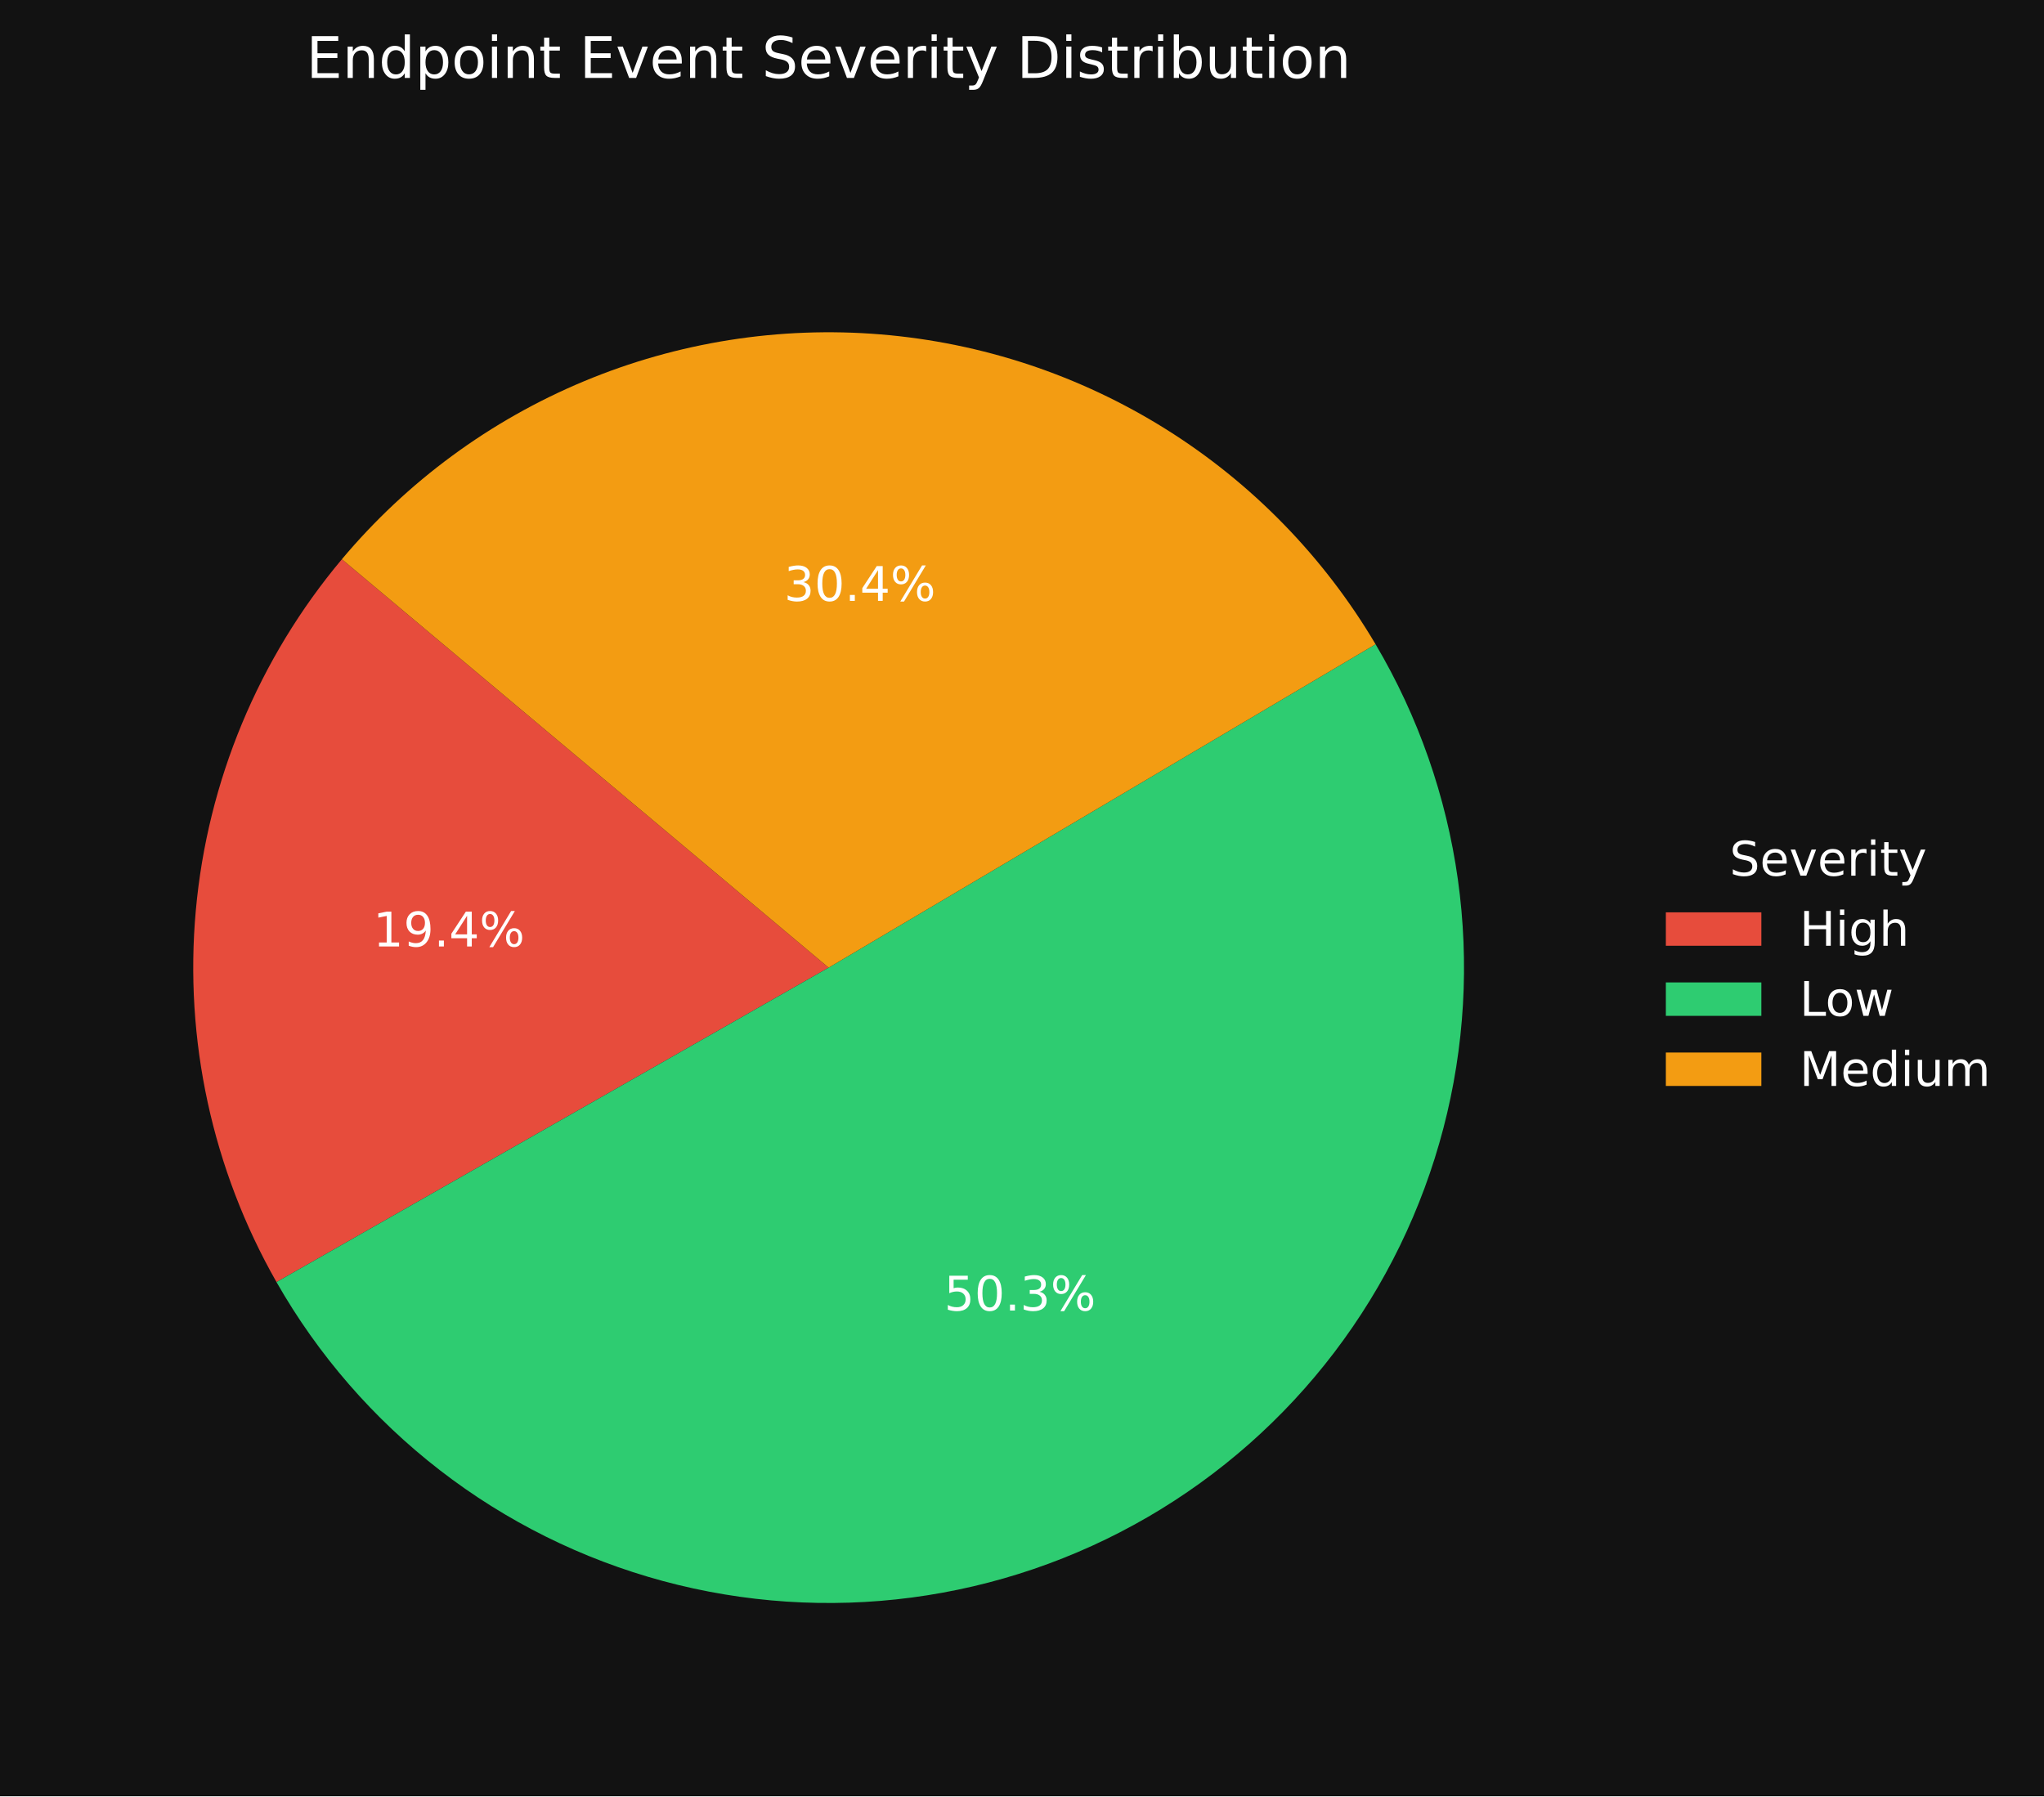
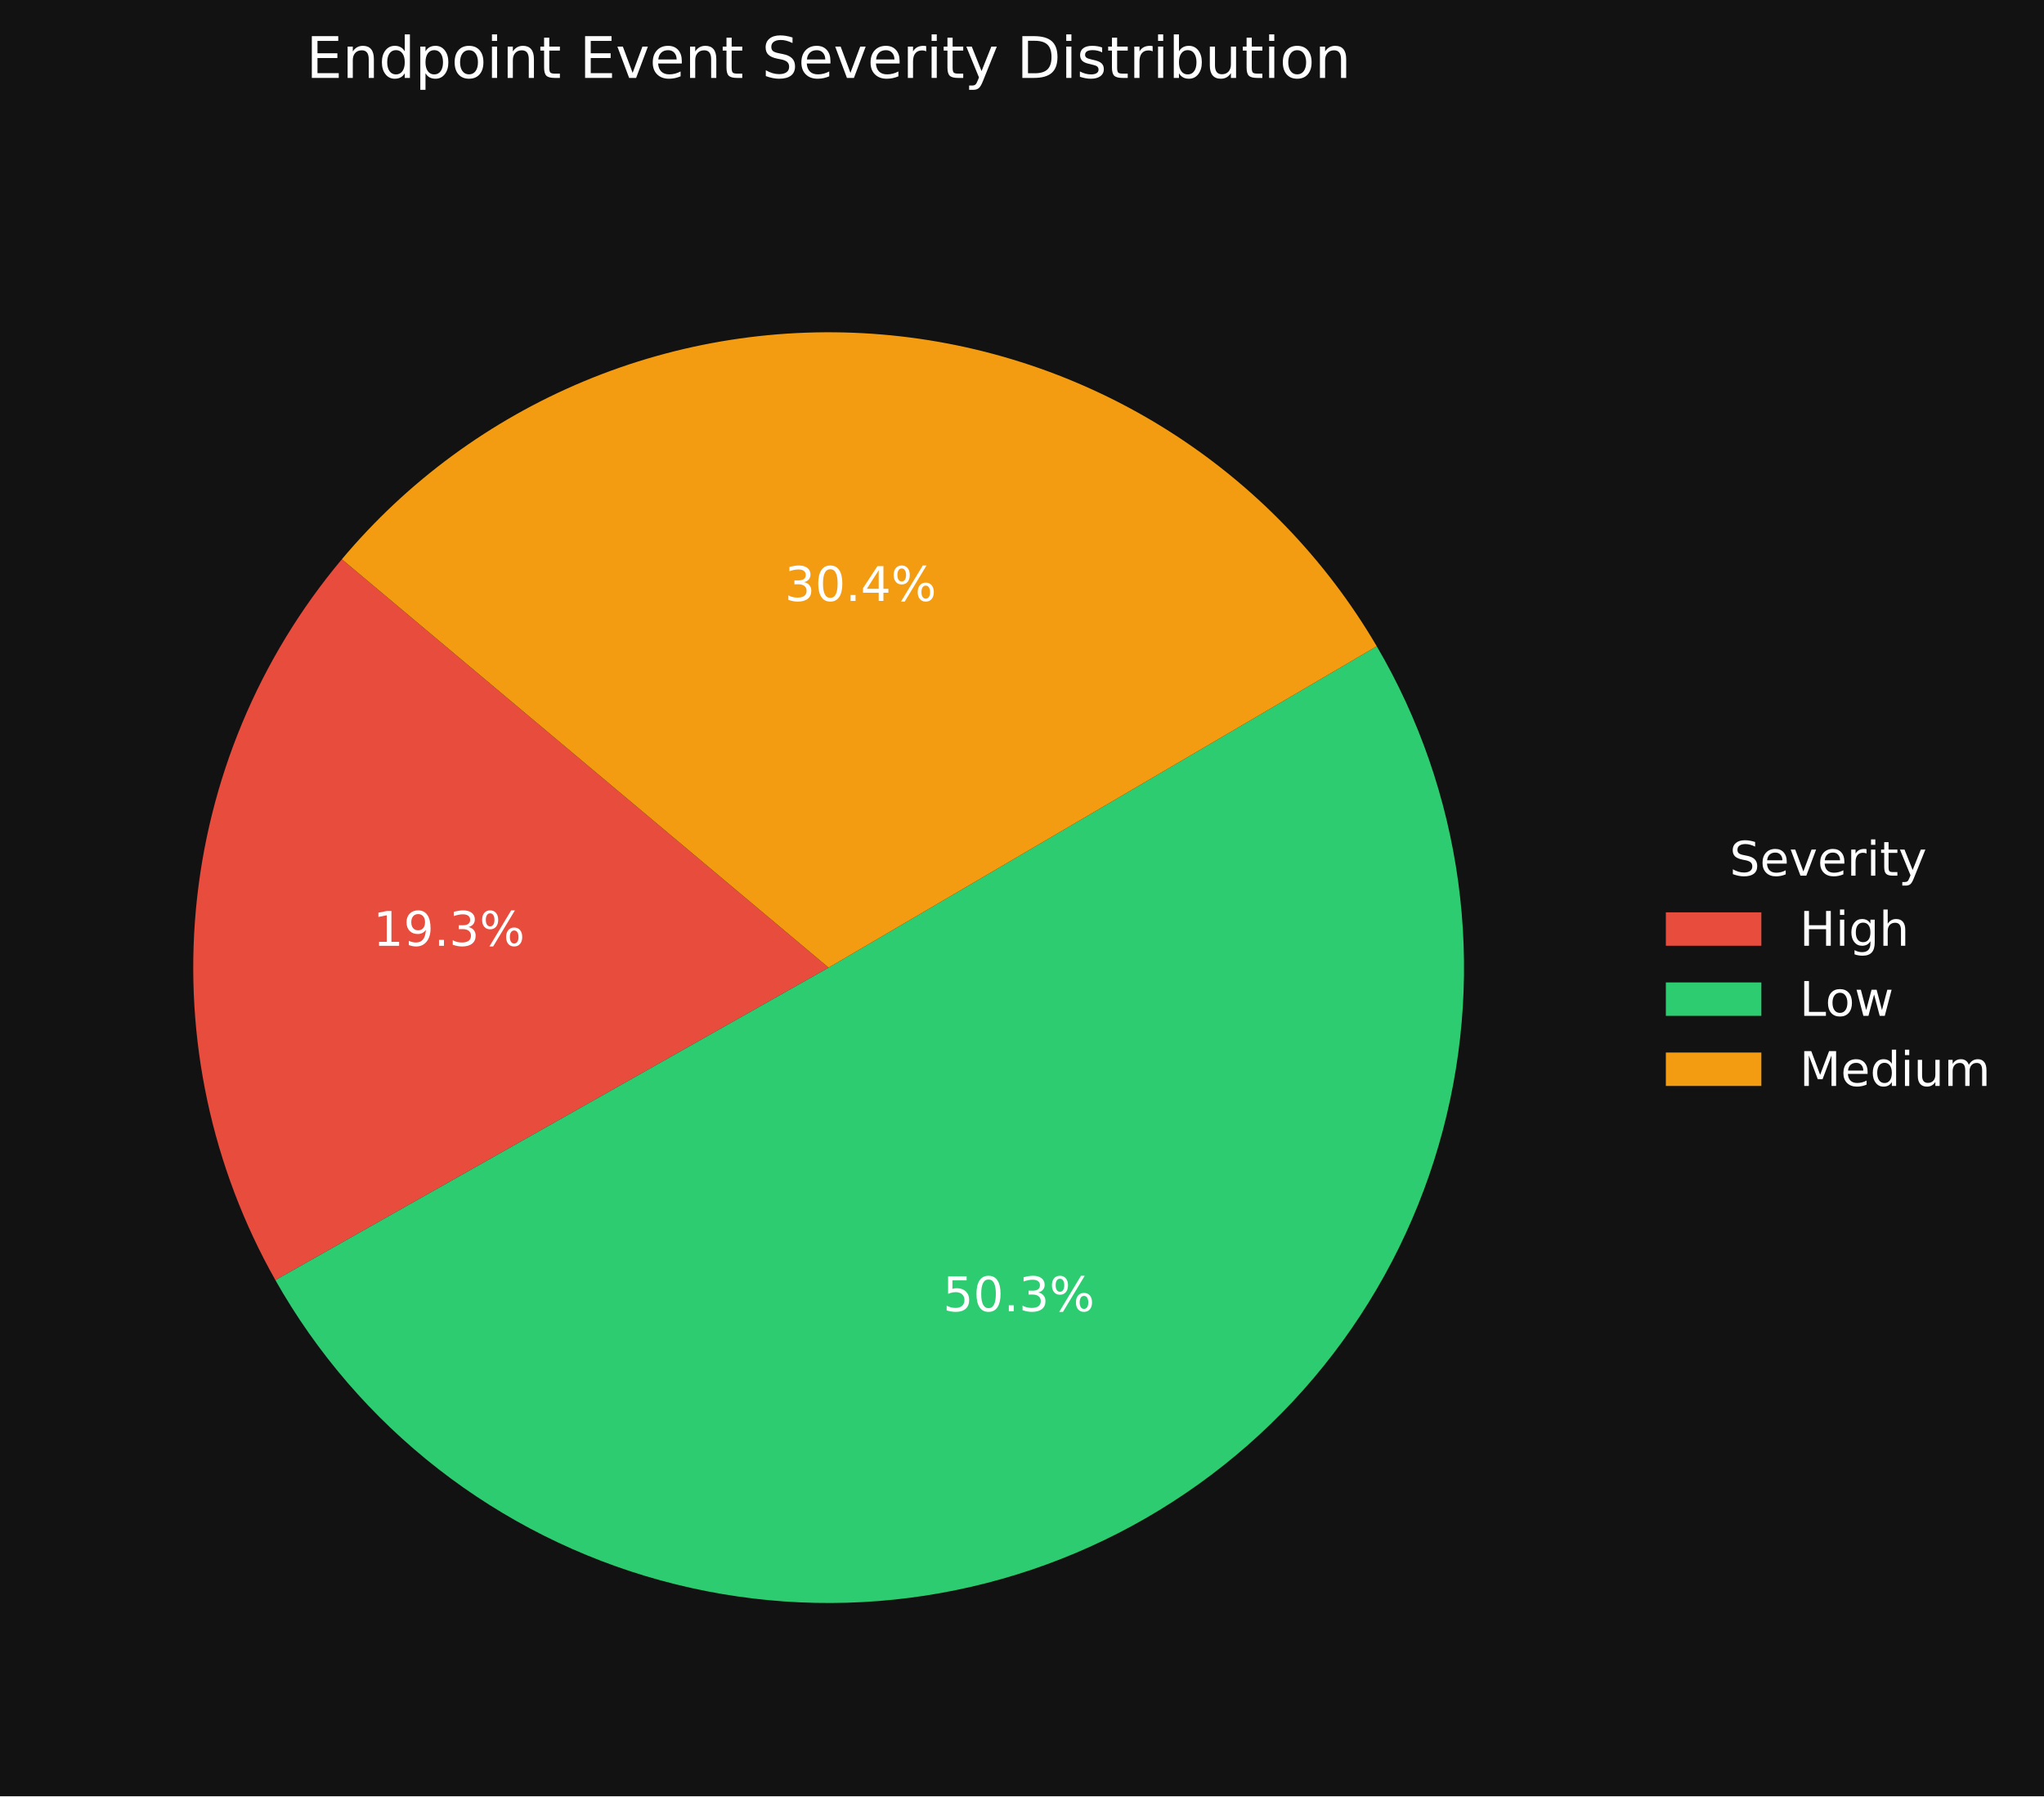
<svg xmlns="http://www.w3.org/2000/svg" xmlns:xlink="http://www.w3.org/1999/xlink" width="428.026pt" height="376.158pt" viewBox="0 0 428.026 376.158" version="1.1">
  <defs>
    <style type="text/css">*{stroke-linejoin: round; stroke-linecap: butt}</style>
  </defs>
  <g id="figure_1">
    <g id="patch_1">
      <path d="M 0 376.158  L 428.026 376.158  L 428.026 -0  L 0 -0  z " style="fill: #121212" />
    </g>
    <g id="axes_1">
      <g id="patch_2">
-         <path d="M 71.593 117.111  C 54.13 137.923 43.453 163.593 41.005 190.651  C 38.557 217.709 44.455 244.878 57.9 268.486  L 173.52 202.638  z " style="fill: #e74c3c" />
+         <path d="M 71.593 117.111  C 54.181 137.863 43.514 163.445 41.026 190.419  C 38.539 217.393 44.347 244.494 57.67 268.08  L 173.52 202.638  z " style="fill: #e74c3c" />
      </g>
      <g id="patch_3">
-         <path d="M 57.9 268.486  C 66.592 283.748 78.221 297.14 92.114 307.886  C 106.008 318.632 121.892 326.521 138.85 331.098  C 155.807 335.674 173.504 336.848 190.917 334.552  C 208.331 332.255 225.118 326.533 240.309 317.717  C 255.5 308.9 268.796 297.163 279.428 283.182  C 290.06 269.202 297.82 253.253 302.258 236.259  C 306.696 219.265 307.726 201.559 305.287 184.165  C 302.849 166.771 296.99 150.031 288.05 134.912  L 173.52 202.638  z " style="fill: #2ecc71" />
+         <path d="M 57.67 268.08  C 66.308 283.372 77.889 296.803 91.743 307.598  C 105.598 318.392 121.453 326.337 138.393 330.974  C 155.333 335.61 173.024 336.847 190.444 334.613  C 207.865 332.379 224.671 326.718 239.893 317.957  C 255.115 309.196 268.452 297.507 279.135 283.567  C 289.817 269.626 297.634 253.707 302.134 236.73  C 306.634 219.754 307.729 202.053 305.355 184.651  C 302.98 167.249 297.184 150.489 288.301 135.338  L 173.52 202.638  z " style="fill: #2ecc71" />
      </g>
      <g id="patch_4">
-         <path d="M 288.05 134.912  C 277.223 116.602 262.161 101.153 244.131 89.864  C 226.102 78.576 205.626 71.773 184.426 70.03  C 163.225 68.286 141.913 71.652 122.282 79.844  C 102.65 88.035 85.267 100.816 71.593 117.111  L 173.52 202.638  z " style="fill: #f39c12" />
+         <path d="M 288.301 135.338  C 277.52 116.952 262.478 101.422 244.445 90.061  C 226.412 78.7 205.91 71.837 184.672 70.05  C 163.433 68.264 142.073 71.607 122.396 79.796  C 102.718 87.985 85.293 100.784 71.593 117.111  L 173.52 202.638  z " style="fill: #f39c12" />
      </g>
      <g id="matplotlib.axis_1" />
      <g id="matplotlib.axis_2" />
      <g id="text_1">
-         <g style="fill: #ffffff" transform="translate(78.12744 198.2052) scale(0.1 -0.1)">
+         <g style="fill: #ffffff" transform="translate(78.14017 198.0659) scale(0.1 -0.1)">
          <defs>
            <path id="DejaVuSans-31" d="M 794 531  L 1825 531  L 1825 4091  L 703 3866  L 703 4441  L 1819 4666  L 2450 4666  L 2450 531  L 3481 531  L 3481 0  L 794 0  L 794 531  z " transform="scale(0.015625)" />
            <path id="DejaVuSans-39" d="M 703 97  L 703 672  Q 941 559 1184 500  Q 1428 441 1663 441  Q 2288 441 2617 861  Q 2947 1281 2994 2138  Q 2813 1869 2534 1725  Q 2256 1581 1919 1581  Q 1219 1581 811 2004  Q 403 2428 403 3163  Q 403 3881 828 4315  Q 1253 4750 1959 4750  Q 2769 4750 3195 4129  Q 3622 3509 3622 2328  Q 3622 1225 3098 567  Q 2575 -91 1691 -91  Q 1453 -91 1209 -44  Q 966 3 703 97  z M 1959 2075  Q 2384 2075 2632 2365  Q 2881 2656 2881 3163  Q 2881 3666 2632 3958  Q 2384 4250 1959 4250  Q 1534 4250 1286 3958  Q 1038 3666 1038 3163  Q 1038 2656 1286 2365  Q 1534 2075 1959 2075  z " transform="scale(0.015625)" />
            <path id="DejaVuSans-2e" d="M 684 794  L 1344 794  L 1344 0  L 684 0  L 684 794  z " transform="scale(0.015625)" />
-             <path id="DejaVuSans-34" d="M 2419 4116  L 825 1625  L 2419 1625  L 2419 4116  z M 2253 4666  L 3047 4666  L 3047 1625  L 3713 1625  L 3713 1100  L 3047 1100  L 3047 0  L 2419 0  L 2419 1100  L 313 1100  L 313 1709  L 2253 4666  z " transform="scale(0.015625)" />
+             <path id="DejaVuSans-33" d="M 2597 2516  Q 3050 2419 3304 2112  Q 3559 1806 3559 1356  Q 3559 666 3084 287  Q 2609 -91 1734 -91  Q 1441 -91 1130 -33  Q 819 25 488 141  L 488 750  Q 750 597 1062 519  Q 1375 441 1716 441  Q 2309 441 2620 675  Q 2931 909 2931 1356  Q 2931 1769 2642 2001  Q 2353 2234 1838 2234  L 1294 2234  L 1294 2753  L 1863 2753  Q 2328 2753 2575 2939  Q 2822 3125 2822 3475  Q 2822 3834 2567 4026  Q 2313 4219 1838 4219  Q 1578 4219 1281 4162  Q 984 4106 628 3988  L 628 4550  Q 988 4650 1302 4700  Q 1616 4750 1894 4750  Q 2613 4750 3031 4423  Q 3450 4097 3450 3541  Q 3450 3153 3228 2886  Q 3006 2619 2597 2516  z " transform="scale(0.015625)" />
            <path id="DejaVuSans-25" d="M 4653 2053  Q 4381 2053 4226 1822  Q 4072 1591 4072 1178  Q 4072 772 4226 539  Q 4381 306 4653 306  Q 4919 306 5073 539  Q 5228 772 5228 1178  Q 5228 1588 5073 1820  Q 4919 2053 4653 2053  z M 4653 2450  Q 5147 2450 5437 2106  Q 5728 1763 5728 1178  Q 5728 594 5436 251  Q 5144 -91 4653 -91  Q 4153 -91 3862 251  Q 3572 594 3572 1178  Q 3572 1766 3864 2108  Q 4156 2450 4653 2450  z M 1428 4353  Q 1159 4353 1004 4120  Q 850 3888 850 3481  Q 850 3069 1003 2837  Q 1156 2606 1428 2606  Q 1700 2606 1854 2837  Q 2009 3069 2009 3481  Q 2009 3884 1853 4118  Q 1697 4353 1428 4353  z M 4250 4750  L 4750 4750  L 1831 -91  L 1331 -91  L 4250 4750  z M 1428 4750  Q 1922 4750 2215 4408  Q 2509 4066 2509 3481  Q 2509 2891 2217 2550  Q 1925 2209 1428 2209  Q 931 2209 642 2551  Q 353 2894 353 3481  Q 353 4063 643 4406  Q 934 4750 1428 4750  z " transform="scale(0.015625)" />
          </defs>
          <use xlink:href="#DejaVuSans-31" />
          <use xlink:href="#DejaVuSans-39" transform="translate(63.62305 0)" />
          <use xlink:href="#DejaVuSans-2e" transform="translate(127.2461 0)" />
-           <use xlink:href="#DejaVuSans-34" transform="translate(159.0332 0)" />
+           <use xlink:href="#DejaVuSans-33" transform="translate(159.0332 0)" />
          <use xlink:href="#DejaVuSans-25" transform="translate(222.6562 0)" />
        </g>
      </g>
      <g id="text_2">
-         <g style="fill: #ffffff" transform="translate(197.7098 274.4448) scale(0.1 -0.1)">
+         <g style="fill: #ffffff" transform="translate(197.4604 274.5889) scale(0.1 -0.1)">
          <defs>
            <path id="DejaVuSans-35" d="M 691 4666  L 3169 4666  L 3169 4134  L 1269 4134  L 1269 2991  Q 1406 3038 1543 3061  Q 1681 3084 1819 3084  Q 2600 3084 3056 2656  Q 3513 2228 3513 1497  Q 3513 744 3044 326  Q 2575 -91 1722 -91  Q 1428 -91 1123 -41  Q 819 9 494 109  L 494 744  Q 775 591 1075 516  Q 1375 441 1709 441  Q 2250 441 2565 725  Q 2881 1009 2881 1497  Q 2881 1984 2565 2268  Q 2250 2553 1709 2553  Q 1456 2553 1204 2497  Q 953 2441 691 2322  L 691 4666  z " transform="scale(0.015625)" />
            <path id="DejaVuSans-30" d="M 2034 4250  Q 1547 4250 1301 3770  Q 1056 3291 1056 2328  Q 1056 1369 1301 889  Q 1547 409 2034 409  Q 2525 409 2770 889  Q 3016 1369 3016 2328  Q 3016 3291 2770 3770  Q 2525 4250 2034 4250  z M 2034 4750  Q 2819 4750 3233 4129  Q 3647 3509 3647 2328  Q 3647 1150 3233 529  Q 2819 -91 2034 -91  Q 1250 -91 836 529  Q 422 1150 422 2328  Q 422 3509 836 4129  Q 1250 4750 2034 4750  z " transform="scale(0.015625)" />
-             <path id="DejaVuSans-33" d="M 2597 2516  Q 3050 2419 3304 2112  Q 3559 1806 3559 1356  Q 3559 666 3084 287  Q 2609 -91 1734 -91  Q 1441 -91 1130 -33  Q 819 25 488 141  L 488 750  Q 750 597 1062 519  Q 1375 441 1716 441  Q 2309 441 2620 675  Q 2931 909 2931 1356  Q 2931 1769 2642 2001  Q 2353 2234 1838 2234  L 1294 2234  L 1294 2753  L 1863 2753  Q 2328 2753 2575 2939  Q 2822 3125 2822 3475  Q 2822 3834 2567 4026  Q 2313 4219 1838 4219  Q 1578 4219 1281 4162  Q 984 4106 628 3988  L 628 4550  Q 988 4650 1302 4700  Q 1616 4750 1894 4750  Q 2613 4750 3031 4423  Q 3450 4097 3450 3541  Q 3450 3153 3228 2886  Q 3006 2619 2597 2516  z " transform="scale(0.015625)" />
          </defs>
          <use xlink:href="#DejaVuSans-35" />
          <use xlink:href="#DejaVuSans-30" transform="translate(63.62305 0)" />
          <use xlink:href="#DejaVuSans-2e" transform="translate(127.2461 0)" />
          <use xlink:href="#DejaVuSans-33" transform="translate(159.0332 0)" />
          <use xlink:href="#DejaVuSans-25" transform="translate(222.6562 0)" />
        </g>
      </g>
      <g id="text_3">
-         <g style="fill: #ffffff" transform="translate(164.1796 125.8325) scale(0.1 -0.1)">
+         <g style="fill: #ffffff" transform="translate(164.3274 125.8448) scale(0.1 -0.1)">
+           <defs>
+             <path id="DejaVuSans-34" d="M 2419 4116  L 825 1625  L 2419 1625  L 2419 4116  z M 2253 4666  L 3047 4666  L 3047 1625  L 3713 1625  L 3713 1100  L 3047 1100  L 3047 0  L 2419 0  L 2419 1100  L 313 1100  L 313 1709  L 2253 4666  z " transform="scale(0.015625)" />
+           </defs>
          <use xlink:href="#DejaVuSans-33" />
          <use xlink:href="#DejaVuSans-30" transform="translate(63.62305 0)" />
          <use xlink:href="#DejaVuSans-2e" transform="translate(127.2461 0)" />
          <use xlink:href="#DejaVuSans-34" transform="translate(159.0332 0)" />
          <use xlink:href="#DejaVuSans-25" transform="translate(222.6562 0)" />
        </g>
      </g>
      <g id="text_4">
        <g style="fill: #ffffff" transform="translate(64.12219 16.31812) scale(0.12 -0.12)">
          <defs>
            <path id="DejaVuSans-45" d="M 628 4666  L 3578 4666  L 3578 4134  L 1259 4134  L 1259 2753  L 3481 2753  L 3481 2222  L 1259 2222  L 1259 531  L 3634 531  L 3634 0  L 628 0  L 628 4666  z " transform="scale(0.015625)" />
            <path id="DejaVuSans-6e" d="M 3513 2113  L 3513 0  L 2938 0  L 2938 2094  Q 2938 2591 2744 2837  Q 2550 3084 2163 3084  Q 1697 3084 1428 2787  Q 1159 2491 1159 1978  L 1159 0  L 581 0  L 581 3500  L 1159 3500  L 1159 2956  Q 1366 3272 1645 3428  Q 1925 3584 2291 3584  Q 2894 3584 3203 3211  Q 3513 2838 3513 2113  z " transform="scale(0.015625)" />
            <path id="DejaVuSans-64" d="M 2906 2969  L 2906 4863  L 3481 4863  L 3481 0  L 2906 0  L 2906 525  Q 2725 213 2448 61  Q 2172 -91 1784 -91  Q 1150 -91 751 415  Q 353 922 353 1747  Q 353 2572 751 3078  Q 1150 3584 1784 3584  Q 2172 3584 2448 3432  Q 2725 3281 2906 2969  z M 947 1747  Q 947 1113 1208 752  Q 1469 391 1925 391  Q 2381 391 2643 752  Q 2906 1113 2906 1747  Q 2906 2381 2643 2742  Q 2381 3103 1925 3103  Q 1469 3103 1208 2742  Q 947 2381 947 1747  z " transform="scale(0.015625)" />
            <path id="DejaVuSans-70" d="M 1159 525  L 1159 -1331  L 581 -1331  L 581 3500  L 1159 3500  L 1159 2969  Q 1341 3281 1617 3432  Q 1894 3584 2278 3584  Q 2916 3584 3314 3078  Q 3713 2572 3713 1747  Q 3713 922 3314 415  Q 2916 -91 2278 -91  Q 1894 -91 1617 61  Q 1341 213 1159 525  z M 3116 1747  Q 3116 2381 2855 2742  Q 2594 3103 2138 3103  Q 1681 3103 1420 2742  Q 1159 2381 1159 1747  Q 1159 1113 1420 752  Q 1681 391 2138 391  Q 2594 391 2855 752  Q 3116 1113 3116 1747  z " transform="scale(0.015625)" />
            <path id="DejaVuSans-6f" d="M 1959 3097  Q 1497 3097 1228 2736  Q 959 2375 959 1747  Q 959 1119 1226 758  Q 1494 397 1959 397  Q 2419 397 2687 759  Q 2956 1122 2956 1747  Q 2956 2369 2687 2733  Q 2419 3097 1959 3097  z M 1959 3584  Q 2709 3584 3137 3096  Q 3566 2609 3566 1747  Q 3566 888 3137 398  Q 2709 -91 1959 -91  Q 1206 -91 779 398  Q 353 888 353 1747  Q 353 2609 779 3096  Q 1206 3584 1959 3584  z " transform="scale(0.015625)" />
            <path id="DejaVuSans-69" d="M 603 3500  L 1178 3500  L 1178 0  L 603 0  L 603 3500  z M 603 4863  L 1178 4863  L 1178 4134  L 603 4134  L 603 4863  z " transform="scale(0.015625)" />
            <path id="DejaVuSans-74" d="M 1172 4494  L 1172 3500  L 2356 3500  L 2356 3053  L 1172 3053  L 1172 1153  Q 1172 725 1289 603  Q 1406 481 1766 481  L 2356 481  L 2356 0  L 1766 0  Q 1100 0 847 248  Q 594 497 594 1153  L 594 3053  L 172 3053  L 172 3500  L 594 3500  L 594 4494  L 1172 4494  z " transform="scale(0.015625)" />
            <path id="DejaVuSans-20" transform="scale(0.015625)" />
            <path id="DejaVuSans-76" d="M 191 3500  L 800 3500  L 1894 563  L 2988 3500  L 3597 3500  L 2284 0  L 1503 0  L 191 3500  z " transform="scale(0.015625)" />
            <path id="DejaVuSans-65" d="M 3597 1894  L 3597 1613  L 953 1613  Q 991 1019 1311 708  Q 1631 397 2203 397  Q 2534 397 2845 478  Q 3156 559 3463 722  L 3463 178  Q 3153 47 2828 -22  Q 2503 -91 2169 -91  Q 1331 -91 842 396  Q 353 884 353 1716  Q 353 2575 817 3079  Q 1281 3584 2069 3584  Q 2775 3584 3186 3129  Q 3597 2675 3597 1894  z M 3022 2063  Q 3016 2534 2758 2815  Q 2500 3097 2075 3097  Q 1594 3097 1305 2825  Q 1016 2553 972 2059  L 3022 2063  z " transform="scale(0.015625)" />
            <path id="DejaVuSans-53" d="M 3425 4513  L 3425 3897  Q 3066 4069 2747 4153  Q 2428 4238 2131 4238  Q 1616 4238 1336 4038  Q 1056 3838 1056 3469  Q 1056 3159 1242 3001  Q 1428 2844 1947 2747  L 2328 2669  Q 3034 2534 3370 2195  Q 3706 1856 3706 1288  Q 3706 609 3251 259  Q 2797 -91 1919 -91  Q 1588 -91 1214 -16  Q 841 59 441 206  L 441 856  Q 825 641 1194 531  Q 1563 422 1919 422  Q 2459 422 2753 634  Q 3047 847 3047 1241  Q 3047 1584 2836 1778  Q 2625 1972 2144 2069  L 1759 2144  Q 1053 2284 737 2584  Q 422 2884 422 3419  Q 422 4038 858 4394  Q 1294 4750 2059 4750  Q 2388 4750 2728 4690  Q 3069 4631 3425 4513  z " transform="scale(0.015625)" />
            <path id="DejaVuSans-72" d="M 2631 2963  Q 2534 3019 2420 3045  Q 2306 3072 2169 3072  Q 1681 3072 1420 2755  Q 1159 2438 1159 1844  L 1159 0  L 581 0  L 581 3500  L 1159 3500  L 1159 2956  Q 1341 3275 1631 3429  Q 1922 3584 2338 3584  Q 2397 3584 2469 3576  Q 2541 3569 2628 3553  L 2631 2963  z " transform="scale(0.015625)" />
            <path id="DejaVuSans-79" d="M 2059 -325  Q 1816 -950 1584 -1140  Q 1353 -1331 966 -1331  L 506 -1331  L 506 -850  L 844 -850  Q 1081 -850 1212 -737  Q 1344 -625 1503 -206  L 1606 56  L 191 3500  L 800 3500  L 1894 763  L 2988 3500  L 3597 3500  L 2059 -325  z " transform="scale(0.015625)" />
            <path id="DejaVuSans-44" d="M 1259 4147  L 1259 519  L 2022 519  Q 2988 519 3436 956  Q 3884 1394 3884 2338  Q 3884 3275 3436 3711  Q 2988 4147 2022 4147  L 1259 4147  z M 628 4666  L 1925 4666  Q 3281 4666 3915 4102  Q 4550 3538 4550 2338  Q 4550 1131 3912 565  Q 3275 0 1925 0  L 628 0  L 628 4666  z " transform="scale(0.015625)" />
            <path id="DejaVuSans-73" d="M 2834 3397  L 2834 2853  Q 2591 2978 2328 3040  Q 2066 3103 1784 3103  Q 1356 3103 1142 2972  Q 928 2841 928 2578  Q 928 2378 1081 2264  Q 1234 2150 1697 2047  L 1894 2003  Q 2506 1872 2764 1633  Q 3022 1394 3022 966  Q 3022 478 2636 193  Q 2250 -91 1575 -91  Q 1294 -91 989 -36  Q 684 19 347 128  L 347 722  Q 666 556 975 473  Q 1284 391 1588 391  Q 1994 391 2212 530  Q 2431 669 2431 922  Q 2431 1156 2273 1281  Q 2116 1406 1581 1522  L 1381 1569  Q 847 1681 609 1914  Q 372 2147 372 2553  Q 372 3047 722 3315  Q 1072 3584 1716 3584  Q 2034 3584 2315 3537  Q 2597 3491 2834 3397  z " transform="scale(0.015625)" />
            <path id="DejaVuSans-62" d="M 3116 1747  Q 3116 2381 2855 2742  Q 2594 3103 2138 3103  Q 1681 3103 1420 2742  Q 1159 2381 1159 1747  Q 1159 1113 1420 752  Q 1681 391 2138 391  Q 2594 391 2855 752  Q 3116 1113 3116 1747  z M 1159 2969  Q 1341 3281 1617 3432  Q 1894 3584 2278 3584  Q 2916 3584 3314 3078  Q 3713 2572 3713 1747  Q 3713 922 3314 415  Q 2916 -91 2278 -91  Q 1894 -91 1617 61  Q 1341 213 1159 525  L 1159 0  L 581 0  L 581 4863  L 1159 4863  L 1159 2969  z " transform="scale(0.015625)" />
            <path id="DejaVuSans-75" d="M 544 1381  L 544 3500  L 1119 3500  L 1119 1403  Q 1119 906 1312 657  Q 1506 409 1894 409  Q 2359 409 2629 706  Q 2900 1003 2900 1516  L 2900 3500  L 3475 3500  L 3475 0  L 2900 0  L 2900 538  Q 2691 219 2414 64  Q 2138 -91 1772 -91  Q 1169 -91 856 284  Q 544 659 544 1381  z M 1991 3584  L 1991 3584  z " transform="scale(0.015625)" />
          </defs>
          <use xlink:href="#DejaVuSans-45" />
          <use xlink:href="#DejaVuSans-6e" transform="translate(63.18359 0)" />
          <use xlink:href="#DejaVuSans-64" transform="translate(126.5625 0)" />
          <use xlink:href="#DejaVuSans-70" transform="translate(190.0391 0)" />
          <use xlink:href="#DejaVuSans-6f" transform="translate(253.5156 0)" />
          <use xlink:href="#DejaVuSans-69" transform="translate(314.6973 0)" />
          <use xlink:href="#DejaVuSans-6e" transform="translate(342.4805 0)" />
          <use xlink:href="#DejaVuSans-74" transform="translate(405.8594 0)" />
          <use xlink:href="#DejaVuSans-20" transform="translate(445.0684 0)" />
          <use xlink:href="#DejaVuSans-45" transform="translate(476.8555 0)" />
          <use xlink:href="#DejaVuSans-76" transform="translate(540.0391 0)" />
          <use xlink:href="#DejaVuSans-65" transform="translate(599.2188 0)" />
          <use xlink:href="#DejaVuSans-6e" transform="translate(660.7422 0)" />
          <use xlink:href="#DejaVuSans-74" transform="translate(724.1211 0)" />
          <use xlink:href="#DejaVuSans-20" transform="translate(763.3301 0)" />
          <use xlink:href="#DejaVuSans-53" transform="translate(795.1172 0)" />
          <use xlink:href="#DejaVuSans-65" transform="translate(858.5938 0)" />
          <use xlink:href="#DejaVuSans-76" transform="translate(920.1172 0)" />
          <use xlink:href="#DejaVuSans-65" transform="translate(979.2969 0)" />
          <use xlink:href="#DejaVuSans-72" transform="translate(1040.82 0)" />
          <use xlink:href="#DejaVuSans-69" transform="translate(1081.934 0)" />
          <use xlink:href="#DejaVuSans-74" transform="translate(1109.717 0)" />
          <use xlink:href="#DejaVuSans-79" transform="translate(1148.926 0)" />
          <use xlink:href="#DejaVuSans-20" transform="translate(1208.105 0)" />
          <use xlink:href="#DejaVuSans-44" transform="translate(1239.893 0)" />
          <use xlink:href="#DejaVuSans-69" transform="translate(1316.895 0)" />
          <use xlink:href="#DejaVuSans-73" transform="translate(1344.678 0)" />
          <use xlink:href="#DejaVuSans-74" transform="translate(1396.777 0)" />
          <use xlink:href="#DejaVuSans-72" transform="translate(1435.986 0)" />
          <use xlink:href="#DejaVuSans-69" transform="translate(1477.1 0)" />
          <use xlink:href="#DejaVuSans-62" transform="translate(1504.883 0)" />
          <use xlink:href="#DejaVuSans-75" transform="translate(1568.359 0)" />
          <use xlink:href="#DejaVuSans-74" transform="translate(1631.738 0)" />
          <use xlink:href="#DejaVuSans-69" transform="translate(1670.947 0)" />
          <use xlink:href="#DejaVuSans-6f" transform="translate(1698.73 0)" />
          <use xlink:href="#DejaVuSans-6e" transform="translate(1759.912 0)" />
        </g>
      </g>
      <g id="legend_1">
        <g id="text_5">
          <g style="fill: #ffffff" transform="translate(362.1822 183.3803) scale(0.1 -0.1)">
            <use xlink:href="#DejaVuSans-53" />
            <use xlink:href="#DejaVuSans-65" transform="translate(63.47656 0)" />
            <use xlink:href="#DejaVuSans-76" transform="translate(125 0)" />
            <use xlink:href="#DejaVuSans-65" transform="translate(184.1797 0)" />
            <use xlink:href="#DejaVuSans-72" transform="translate(245.7031 0)" />
            <use xlink:href="#DejaVuSans-69" transform="translate(286.8164 0)" />
            <use xlink:href="#DejaVuSans-74" transform="translate(314.5996 0)" />
            <use xlink:href="#DejaVuSans-79" transform="translate(353.8086 0)" />
          </g>
        </g>
        <g id="patch_5">
          <path d="M 348.84 198.058  L 368.84 198.058  L 368.84 191.058  L 348.84 191.058  z " style="fill: #e74c3c" />
        </g>
        <g id="text_6">
          <g style="fill: #ffffff" transform="translate(376.84 198.0584) scale(0.1 -0.1)">
            <defs>
              <path id="DejaVuSans-48" d="M 628 4666  L 1259 4666  L 1259 2753  L 3553 2753  L 3553 4666  L 4184 4666  L 4184 0  L 3553 0  L 3553 2222  L 1259 2222  L 1259 0  L 628 0  L 628 4666  z " transform="scale(0.015625)" />
              <path id="DejaVuSans-67" d="M 2906 1791  Q 2906 2416 2648 2759  Q 2391 3103 1925 3103  Q 1463 3103 1205 2759  Q 947 2416 947 1791  Q 947 1169 1205 825  Q 1463 481 1925 481  Q 2391 481 2648 825  Q 2906 1169 2906 1791  z M 3481 434  Q 3481 -459 3084 -895  Q 2688 -1331 1869 -1331  Q 1566 -1331 1297 -1286  Q 1028 -1241 775 -1147  L 775 -588  Q 1028 -725 1275 -790  Q 1522 -856 1778 -856  Q 2344 -856 2625 -561  Q 2906 -266 2906 331  L 2906 616  Q 2728 306 2450 153  Q 2172 0 1784 0  Q 1141 0 747 490  Q 353 981 353 1791  Q 353 2603 747 3093  Q 1141 3584 1784 3584  Q 2172 3584 2450 3431  Q 2728 3278 2906 2969  L 2906 3500  L 3481 3500  L 3481 434  z " transform="scale(0.015625)" />
              <path id="DejaVuSans-68" d="M 3513 2113  L 3513 0  L 2938 0  L 2938 2094  Q 2938 2591 2744 2837  Q 2550 3084 2163 3084  Q 1697 3084 1428 2787  Q 1159 2491 1159 1978  L 1159 0  L 581 0  L 581 4863  L 1159 4863  L 1159 2956  Q 1366 3272 1645 3428  Q 1925 3584 2291 3584  Q 2894 3584 3203 3211  Q 3513 2838 3513 2113  z " transform="scale(0.015625)" />
            </defs>
            <use xlink:href="#DejaVuSans-48" />
            <use xlink:href="#DejaVuSans-69" transform="translate(75.19531 0)" />
            <use xlink:href="#DejaVuSans-67" transform="translate(102.9785 0)" />
            <use xlink:href="#DejaVuSans-68" transform="translate(166.4551 0)" />
          </g>
        </g>
        <g id="patch_6">
          <path d="M 348.84 212.737  L 368.84 212.737  L 368.84 205.737  L 348.84 205.737  z " style="fill: #2ecc71" />
        </g>
        <g id="text_7">
          <g style="fill: #ffffff" transform="translate(376.84 212.7366) scale(0.1 -0.1)">
            <defs>
              <path id="DejaVuSans-4c" d="M 628 4666  L 1259 4666  L 1259 531  L 3531 531  L 3531 0  L 628 0  L 628 4666  z " transform="scale(0.015625)" />
              <path id="DejaVuSans-77" d="M 269 3500  L 844 3500  L 1563 769  L 2278 3500  L 2956 3500  L 3675 769  L 4391 3500  L 4966 3500  L 4050 0  L 3372 0  L 2619 2869  L 1863 0  L 1184 0  L 269 3500  z " transform="scale(0.015625)" />
            </defs>
            <use xlink:href="#DejaVuSans-4c" />
            <use xlink:href="#DejaVuSans-6f" transform="translate(53.96289 0)" />
            <use xlink:href="#DejaVuSans-77" transform="translate(115.1445 0)" />
          </g>
        </g>
        <g id="patch_7">
          <path d="M 348.84 227.415  L 368.84 227.415  L 368.84 220.415  L 348.84 220.415  z " style="fill: #f39c12" />
        </g>
        <g id="text_8">
          <g style="fill: #ffffff" transform="translate(376.84 227.4147) scale(0.1 -0.1)">
            <defs>
              <path id="DejaVuSans-4d" d="M 628 4666  L 1569 4666  L 2759 1491  L 3956 4666  L 4897 4666  L 4897 0  L 4281 0  L 4281 4097  L 3078 897  L 2444 897  L 1241 4097  L 1241 0  L 628 0  L 628 4666  z " transform="scale(0.015625)" />
              <path id="DejaVuSans-6d" d="M 3328 2828  Q 3544 3216 3844 3400  Q 4144 3584 4550 3584  Q 5097 3584 5394 3201  Q 5691 2819 5691 2113  L 5691 0  L 5113 0  L 5113 2094  Q 5113 2597 4934 2840  Q 4756 3084 4391 3084  Q 3944 3084 3684 2787  Q 3425 2491 3425 1978  L 3425 0  L 2847 0  L 2847 2094  Q 2847 2600 2669 2842  Q 2491 3084 2119 3084  Q 1678 3084 1418 2786  Q 1159 2488 1159 1978  L 1159 0  L 581 0  L 581 3500  L 1159 3500  L 1159 2956  Q 1356 3278 1631 3431  Q 1906 3584 2284 3584  Q 2666 3584 2933 3390  Q 3200 3197 3328 2828  z " transform="scale(0.015625)" />
            </defs>
            <use xlink:href="#DejaVuSans-4d" />
            <use xlink:href="#DejaVuSans-65" transform="translate(86.2793 0)" />
            <use xlink:href="#DejaVuSans-64" transform="translate(147.8027 0)" />
            <use xlink:href="#DejaVuSans-69" transform="translate(211.2793 0)" />
            <use xlink:href="#DejaVuSans-75" transform="translate(239.0625 0)" />
            <use xlink:href="#DejaVuSans-6d" transform="translate(302.4414 0)" />
          </g>
        </g>
      </g>
    </g>
  </g>
</svg>
